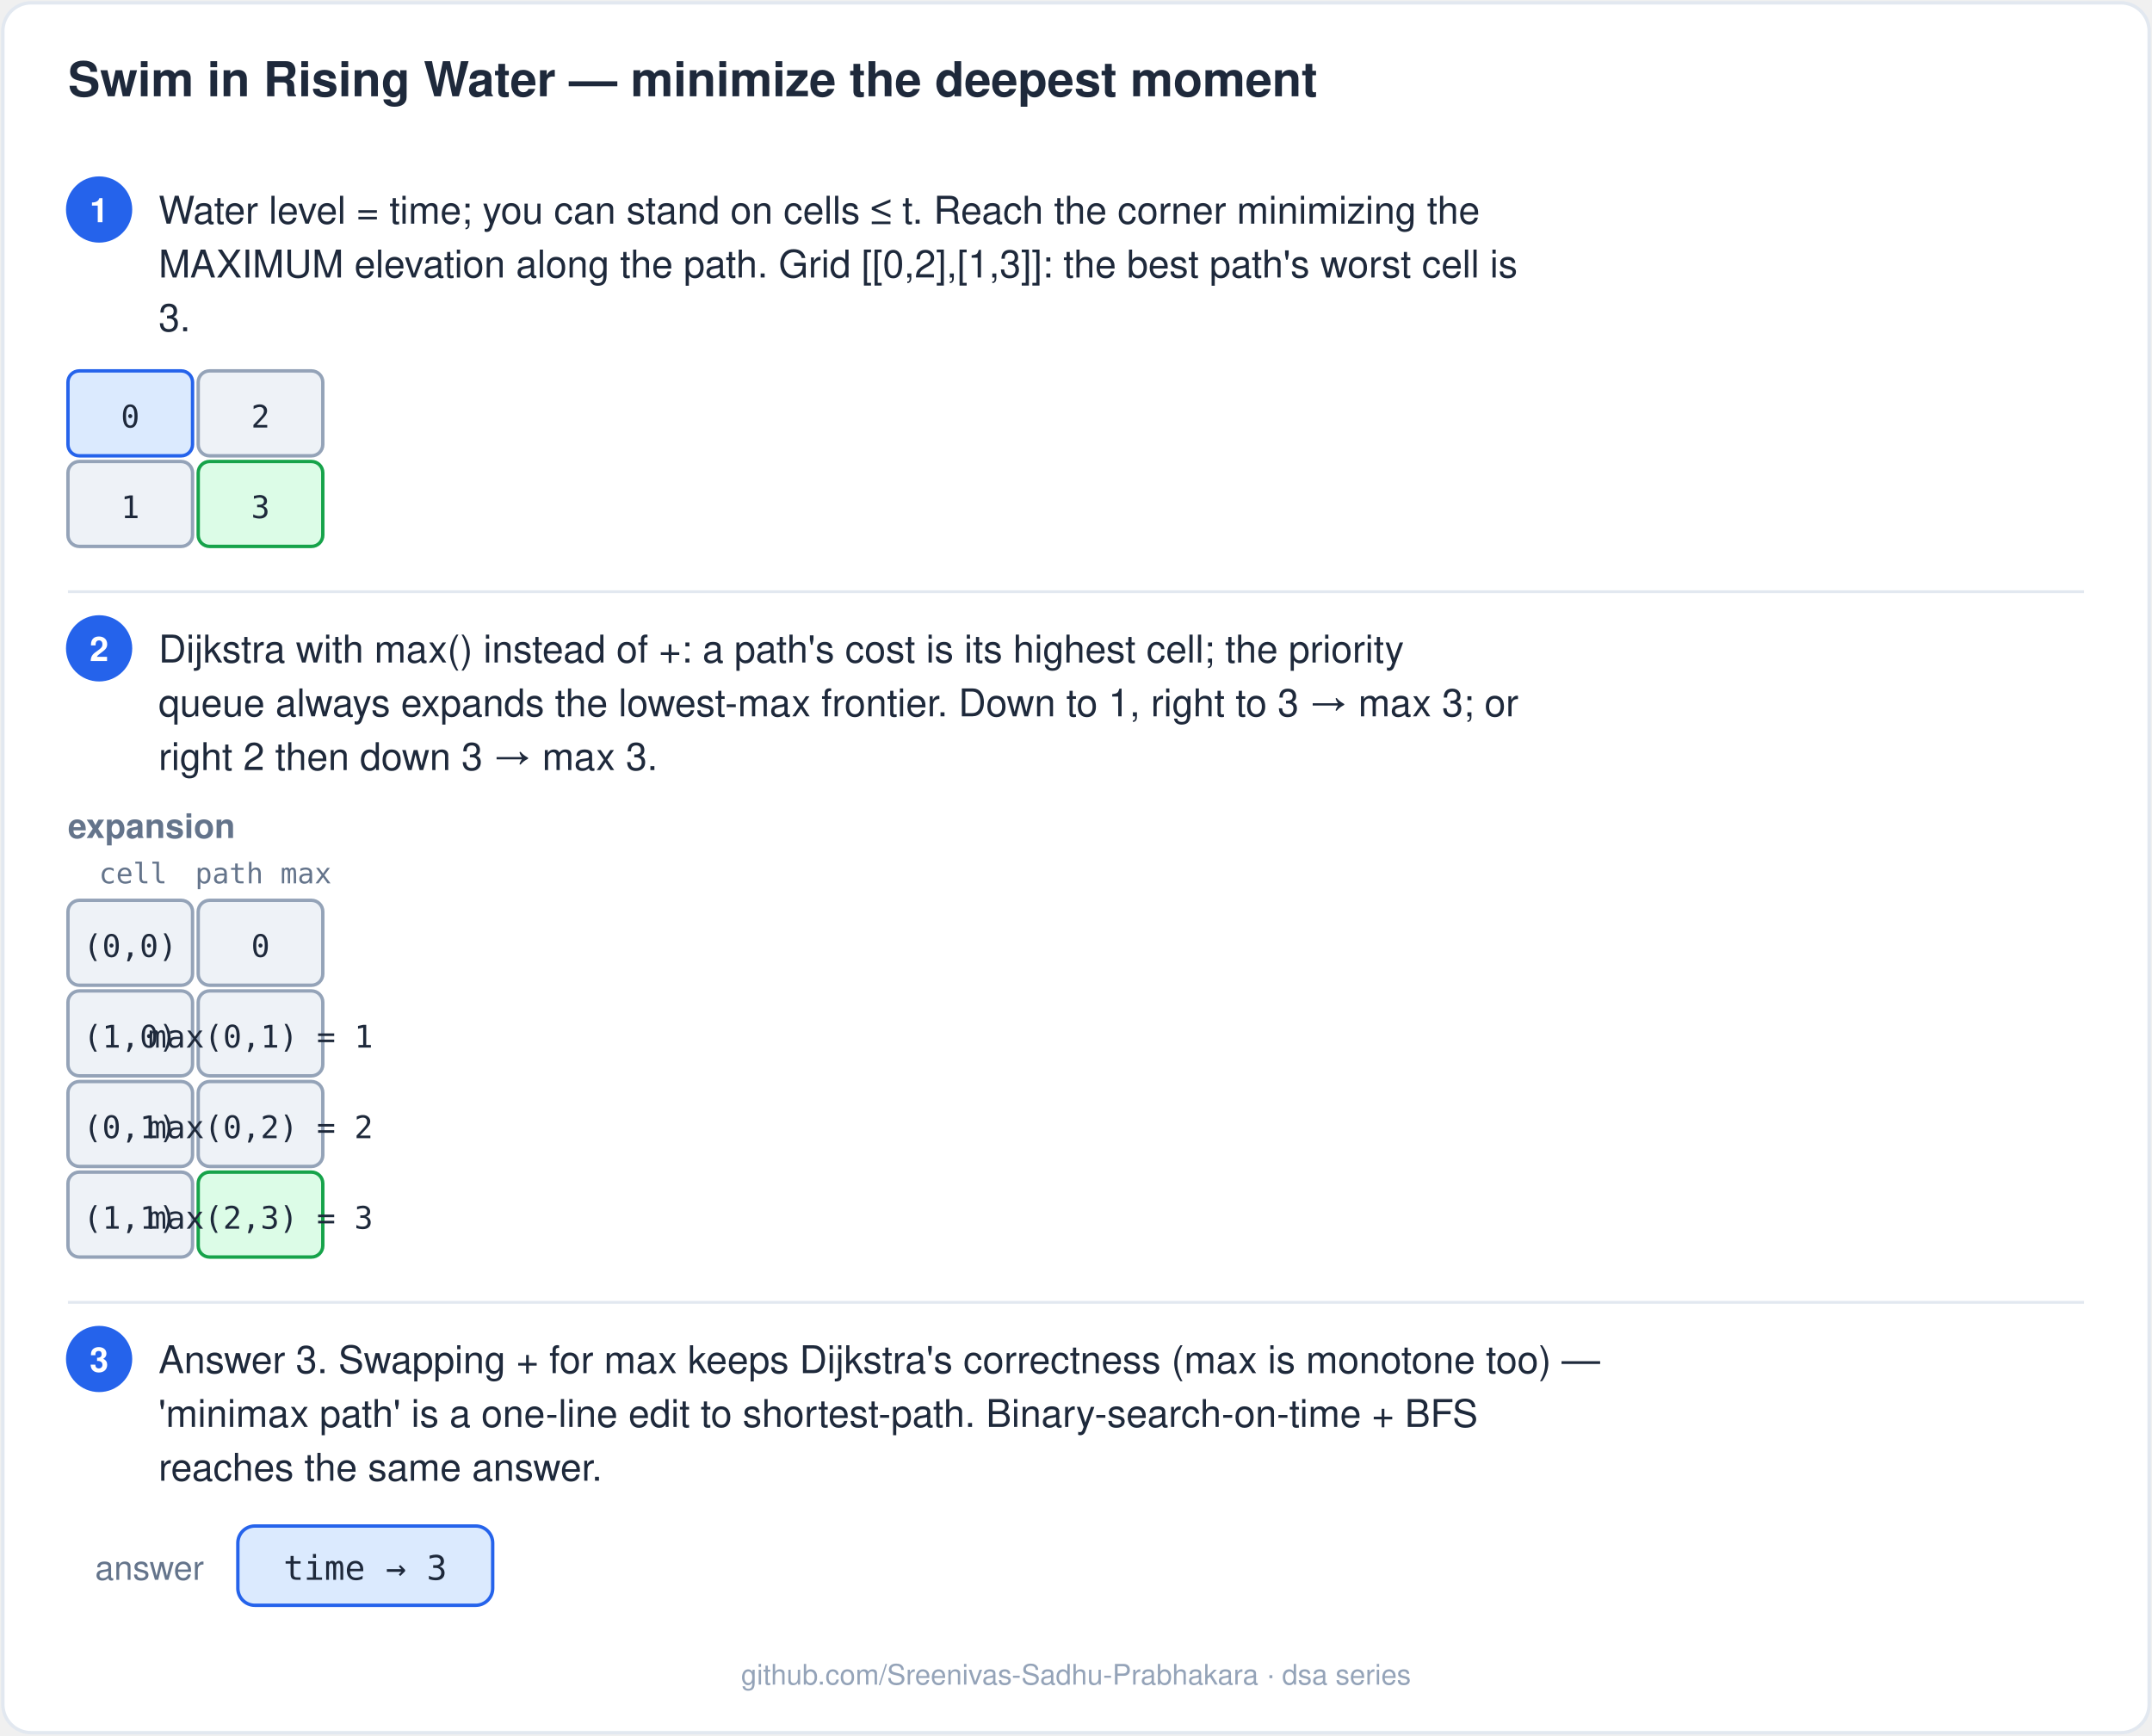
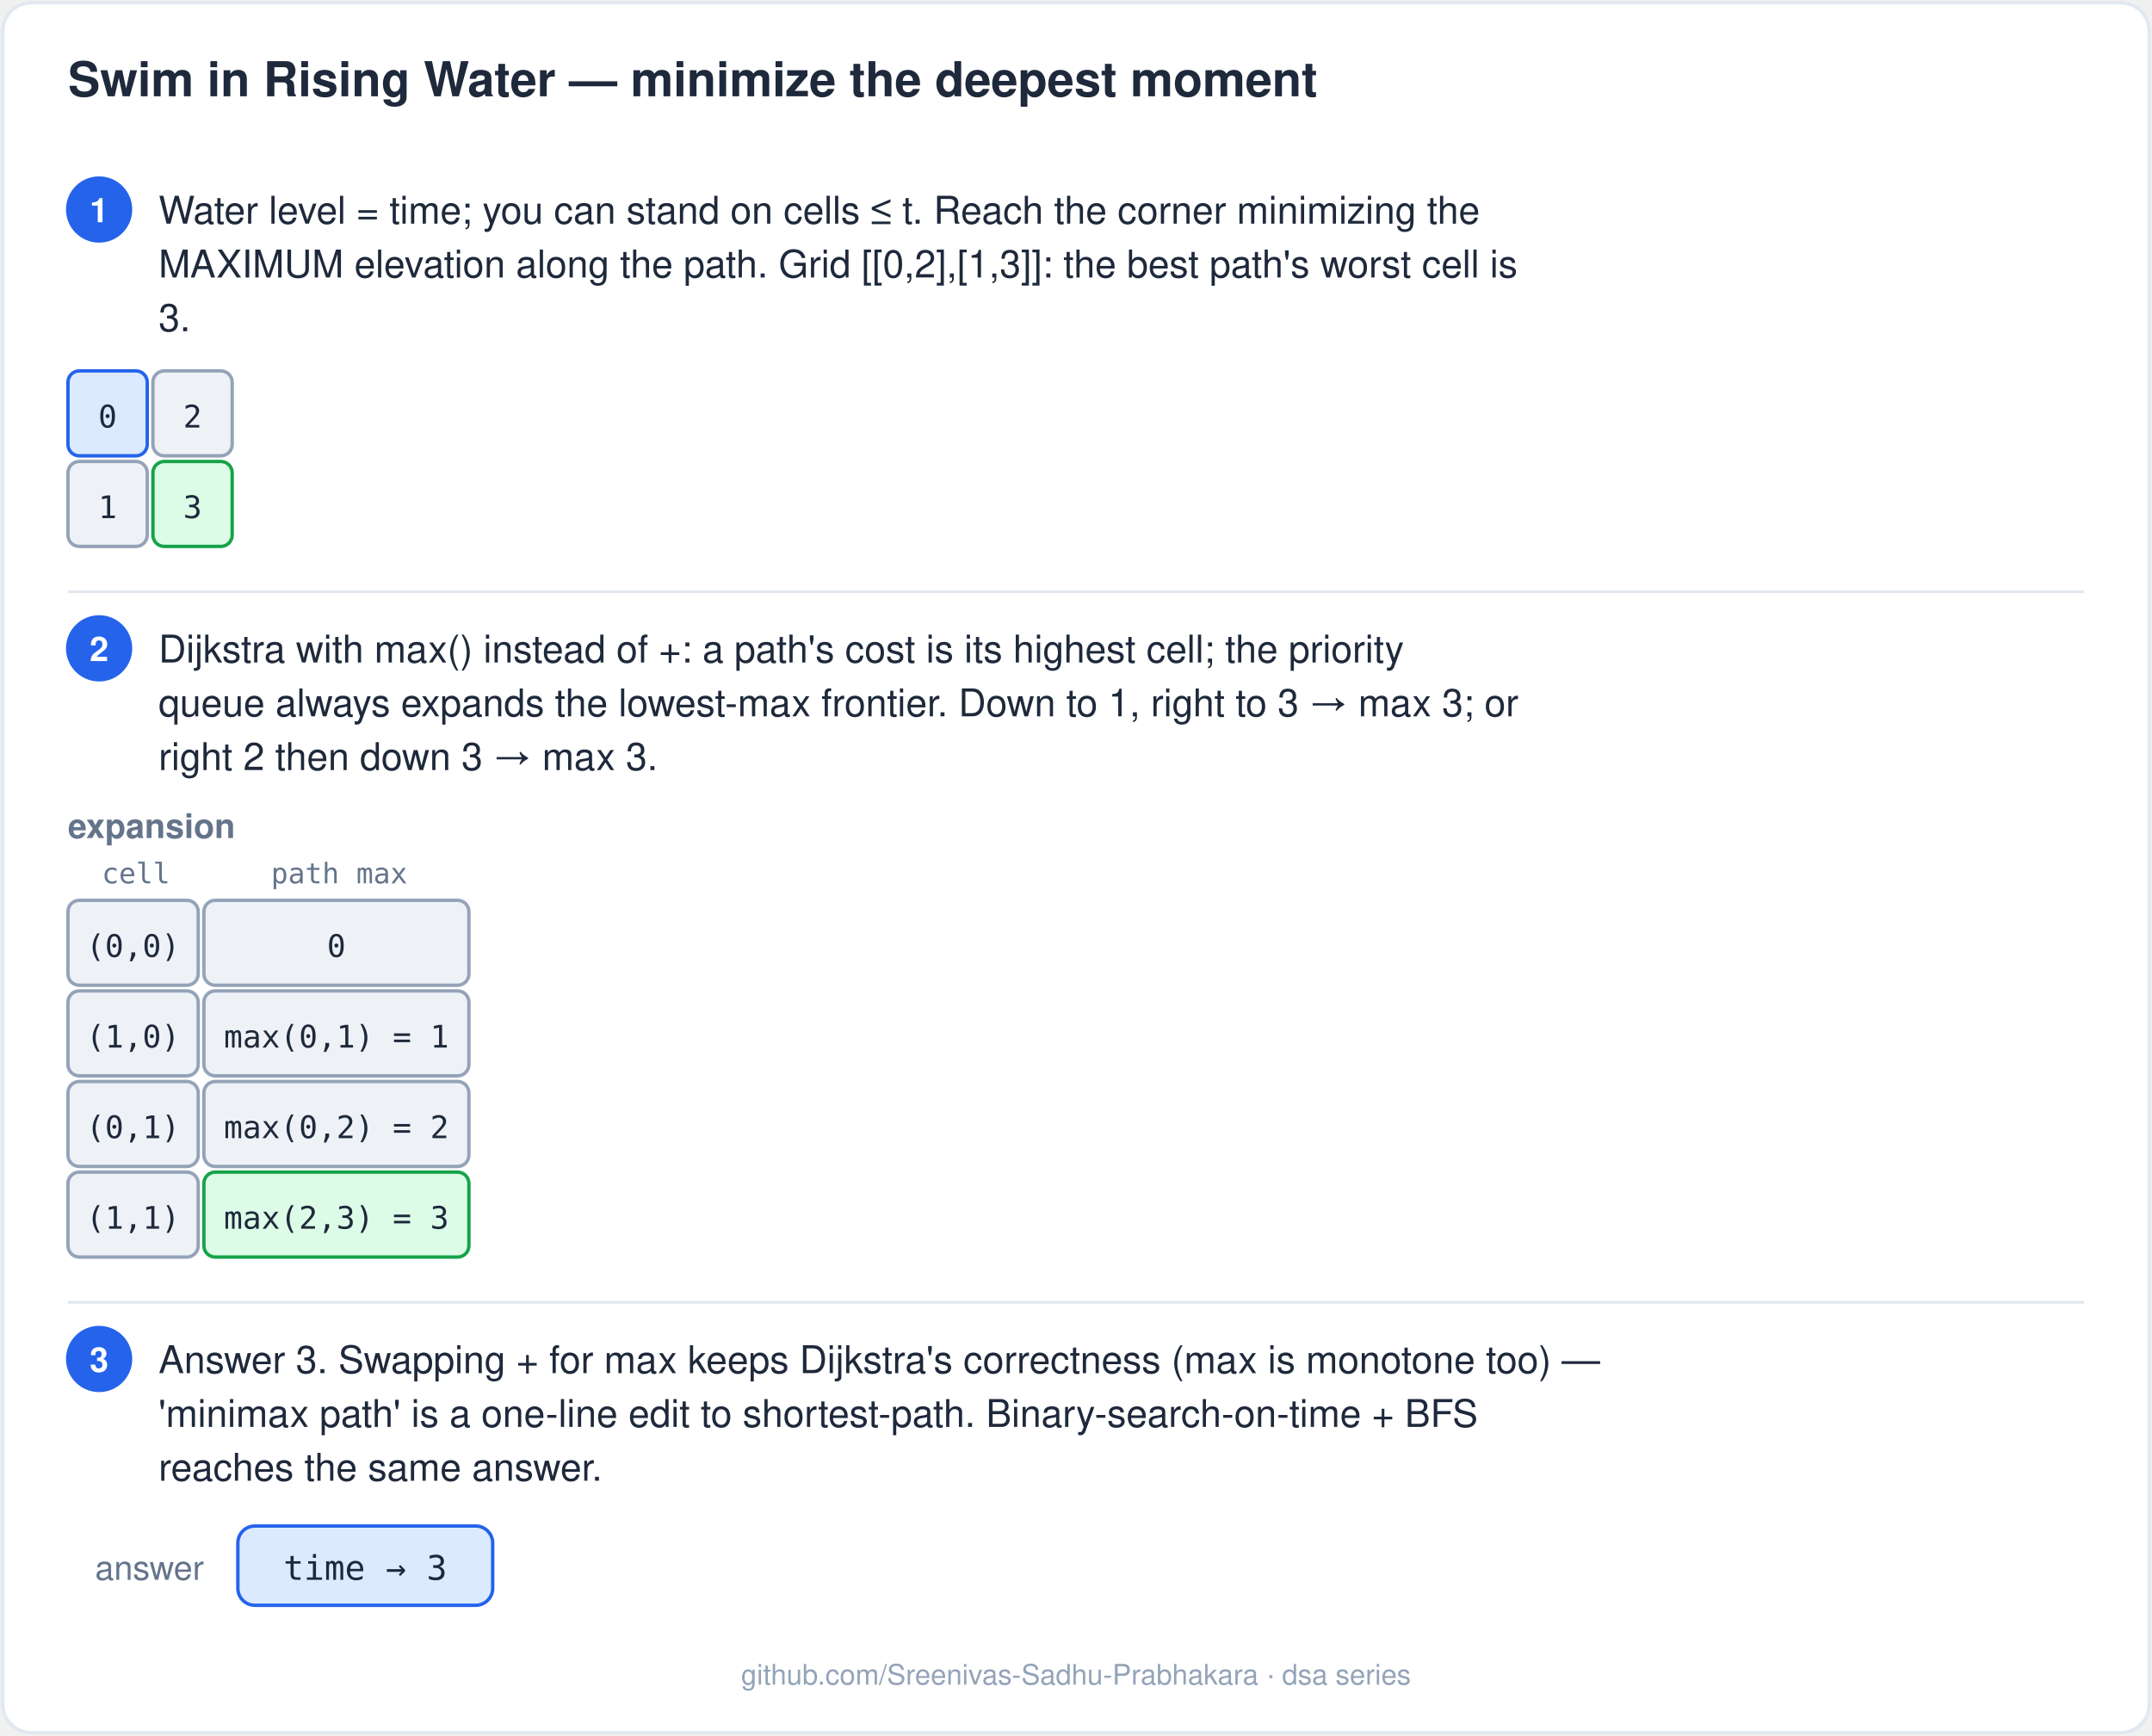
<svg xmlns="http://www.w3.org/2000/svg" width="760" height="613" viewBox="0 0 760 613" role="img" aria-label="Step-by-step visual walkthrough">
  <defs>
    <marker id="arr" markerWidth="8" markerHeight="8" refX="6" refY="3" orient="auto">
      <path d="M0,0 L7,3 L0,6 z" fill="context-stroke" />
    </marker>
  </defs>
  <rect x="1.0" y="1.0" width="758.0" height="611.0" rx="10" fill="#ffffff" stroke="#e2e8f0" stroke-width="1.2" />
  <text x="24.0" y="34.0" font-family="-apple-system,Segoe UI,Helvetica,Arial,sans-serif" font-size="17" fill="#1e293b" text-anchor="start" font-weight="600">Swim in Rising Water — minimize the deepest moment</text>
  <circle cx="35.0" cy="74.0" r="11" fill="#2563eb" stroke="#2563eb" stroke-width="1.4" />
  <text x="35.0" y="78.5" font-family="-apple-system,Segoe UI,Helvetica,Arial,sans-serif" font-size="12" fill="#ffffff" text-anchor="middle" font-weight="600">1</text>
  <text x="56.0" y="79.0" font-family="-apple-system,Segoe UI,Helvetica,Arial,sans-serif" font-size="13.5" fill="#1e293b" text-anchor="start">Water level = time; you can stand on cells ≤ t. Reach the corner minimizing the</text>
  <text x="56.0" y="98.0" font-family="-apple-system,Segoe UI,Helvetica,Arial,sans-serif" font-size="13.5" fill="#1e293b" text-anchor="start">MAXIMUM elevation along the path. Grid [[0,2],[1,3]]: the best path's worst cell is</text>
  <text x="56.0" y="117.0" font-family="-apple-system,Segoe UI,Helvetica,Arial,sans-serif" font-size="13.5" fill="#1e293b" text-anchor="start">3.</text>
-   <rect x="24.0" y="131.0" width="44.0" height="30.0" rx="4" fill="#dbeafe" stroke="#2563eb" stroke-width="1.2" />
-   <text x="46.0" y="151.0" font-family="ui-monospace,Menlo,monospace" font-size="11" fill="#1e293b" text-anchor="middle">0</text>
-   <rect x="70.0" y="131.0" width="44.0" height="30.0" rx="4" fill="#eef2f7" stroke="#94a3b8" stroke-width="1.2" />
-   <text x="92.0" y="151.0" font-family="ui-monospace,Menlo,monospace" font-size="11" fill="#1e293b" text-anchor="middle">2</text>
-   <rect x="24.0" y="163.0" width="44.0" height="30.0" rx="4" fill="#eef2f7" stroke="#94a3b8" stroke-width="1.2" />
-   <text x="46.0" y="183.0" font-family="ui-monospace,Menlo,monospace" font-size="11" fill="#1e293b" text-anchor="middle">1</text>
-   <rect x="70.0" y="163.0" width="44.0" height="30.0" rx="4" fill="#dcfce7" stroke="#16a34a" stroke-width="1.2" />
-   <text x="92.0" y="183.0" font-family="ui-monospace,Menlo,monospace" font-size="11" fill="#1e293b" text-anchor="middle">3</text>
+   <rect x="24.0" y="131.0" width="28.0" height="30.0" rx="4" fill="#dbeafe" stroke="#2563eb" stroke-width="1.2" />
+   <text x="38.0" y="151.0" font-family="ui-monospace,Menlo,monospace" font-size="11" fill="#1e293b" text-anchor="middle">0</text>
+   <rect x="54.0" y="131.0" width="28.0" height="30.0" rx="4" fill="#eef2f7" stroke="#94a3b8" stroke-width="1.2" />
+   <text x="68.0" y="151.0" font-family="ui-monospace,Menlo,monospace" font-size="11" fill="#1e293b" text-anchor="middle">2</text>
+   <rect x="24.0" y="163.0" width="28.0" height="30.0" rx="4" fill="#eef2f7" stroke="#94a3b8" stroke-width="1.2" />
+   <text x="38.0" y="183.0" font-family="ui-monospace,Menlo,monospace" font-size="11" fill="#1e293b" text-anchor="middle">1</text>
+   <rect x="54.0" y="163.0" width="28.0" height="30.0" rx="4" fill="#dcfce7" stroke="#16a34a" stroke-width="1.2" />
+   <text x="68.0" y="183.0" font-family="ui-monospace,Menlo,monospace" font-size="11" fill="#1e293b" text-anchor="middle">3</text>
  <line x1="24.0" y1="209.0" x2="736.0" y2="209.0" stroke="#e2e8f0" stroke-width="1" />
  <circle cx="35.0" cy="229.0" r="11" fill="#2563eb" stroke="#2563eb" stroke-width="1.4" />
  <text x="35.0" y="233.5" font-family="-apple-system,Segoe UI,Helvetica,Arial,sans-serif" font-size="12" fill="#ffffff" text-anchor="middle" font-weight="600">2</text>
  <text x="56.0" y="234.0" font-family="-apple-system,Segoe UI,Helvetica,Arial,sans-serif" font-size="13.5" fill="#1e293b" text-anchor="start">Dijkstra with max() instead of +: a path's cost is its highest cell; the priority</text>
  <text x="56.0" y="253.0" font-family="-apple-system,Segoe UI,Helvetica,Arial,sans-serif" font-size="13.5" fill="#1e293b" text-anchor="start">queue always expands the lowest-max frontier. Down to 1, right to 3 → max 3; or</text>
  <text x="56.0" y="272.0" font-family="-apple-system,Segoe UI,Helvetica,Arial,sans-serif" font-size="13.5" fill="#1e293b" text-anchor="start">right 2 then down 3 → max 3.</text>
  <text x="24.0" y="296.0" font-family="-apple-system,Segoe UI,Helvetica,Arial,sans-serif" font-size="12" fill="#64748b" text-anchor="start" font-weight="600">expansion</text>
-   <text x="47.0" y="312.0" font-family="ui-monospace,Menlo,monospace" font-size="10" fill="#64748b" text-anchor="middle">cell</text>
-   <text x="93.0" y="312.0" font-family="ui-monospace,Menlo,monospace" font-size="10" fill="#64748b" text-anchor="middle">path max</text>
-   <rect x="24.0" y="318.0" width="44.0" height="30.0" rx="4" fill="#eef2f7" stroke="#94a3b8" stroke-width="1.2" />
-   <text x="46.0" y="338.0" font-family="ui-monospace,Menlo,monospace" font-size="11" fill="#1e293b" text-anchor="middle">(0,0)</text>
-   <rect x="70.0" y="318.0" width="44.0" height="30.0" rx="4" fill="#eef2f7" stroke="#94a3b8" stroke-width="1.2" />
-   <text x="92.0" y="338.0" font-family="ui-monospace,Menlo,monospace" font-size="11" fill="#1e293b" text-anchor="middle">0</text>
-   <rect x="24.0" y="350.0" width="44.0" height="30.0" rx="4" fill="#eef2f7" stroke="#94a3b8" stroke-width="1.2" />
-   <text x="46.0" y="370.0" font-family="ui-monospace,Menlo,monospace" font-size="11" fill="#1e293b" text-anchor="middle">(1,0)</text>
-   <rect x="70.0" y="350.0" width="44.0" height="30.0" rx="4" fill="#eef2f7" stroke="#94a3b8" stroke-width="1.2" />
-   <text x="92.0" y="370.0" font-family="ui-monospace,Menlo,monospace" font-size="11" fill="#1e293b" text-anchor="middle">max(0,1) = 1</text>
-   <rect x="24.0" y="382.0" width="44.0" height="30.0" rx="4" fill="#eef2f7" stroke="#94a3b8" stroke-width="1.2" />
-   <text x="46.0" y="402.0" font-family="ui-monospace,Menlo,monospace" font-size="11" fill="#1e293b" text-anchor="middle">(0,1)</text>
-   <rect x="70.0" y="382.0" width="44.0" height="30.0" rx="4" fill="#eef2f7" stroke="#94a3b8" stroke-width="1.2" />
-   <text x="92.0" y="402.0" font-family="ui-monospace,Menlo,monospace" font-size="11" fill="#1e293b" text-anchor="middle">max(0,2) = 2</text>
-   <rect x="24.0" y="414.0" width="44.0" height="30.0" rx="4" fill="#eef2f7" stroke="#94a3b8" stroke-width="1.2" />
-   <text x="46.0" y="434.0" font-family="ui-monospace,Menlo,monospace" font-size="11" fill="#1e293b" text-anchor="middle">(1,1)</text>
-   <rect x="70.0" y="414.0" width="44.0" height="30.0" rx="4" fill="#dcfce7" stroke="#16a34a" stroke-width="1.2" />
-   <text x="92.0" y="434.0" font-family="ui-monospace,Menlo,monospace" font-size="11" fill="#1e293b" text-anchor="middle">max(2,3) = 3</text>
+   <text x="48.0" y="312.0" font-family="ui-monospace,Menlo,monospace" font-size="10" fill="#64748b" text-anchor="middle">cell</text>
+   <text x="119.8" y="312.0" font-family="ui-monospace,Menlo,monospace" font-size="10" fill="#64748b" text-anchor="middle">path max</text>
+   <rect x="24.0" y="318.0" width="46.0" height="30.0" rx="4" fill="#eef2f7" stroke="#94a3b8" stroke-width="1.2" />
+   <text x="47.0" y="338.0" font-family="ui-monospace,Menlo,monospace" font-size="11" fill="#1e293b" text-anchor="middle">(0,0)</text>
+   <rect x="72.0" y="318.0" width="93.6" height="30.0" rx="4" fill="#eef2f7" stroke="#94a3b8" stroke-width="1.2" />
+   <text x="118.8" y="338.0" font-family="ui-monospace,Menlo,monospace" font-size="11" fill="#1e293b" text-anchor="middle">0</text>
+   <rect x="24.0" y="350.0" width="46.0" height="30.0" rx="4" fill="#eef2f7" stroke="#94a3b8" stroke-width="1.2" />
+   <text x="47.0" y="370.0" font-family="ui-monospace,Menlo,monospace" font-size="11" fill="#1e293b" text-anchor="middle">(1,0)</text>
+   <rect x="72.0" y="350.0" width="93.6" height="30.0" rx="4" fill="#eef2f7" stroke="#94a3b8" stroke-width="1.2" />
+   <text x="118.8" y="370.0" font-family="ui-monospace,Menlo,monospace" font-size="11" fill="#1e293b" text-anchor="middle">max(0,1) = 1</text>
+   <rect x="24.0" y="382.0" width="46.0" height="30.0" rx="4" fill="#eef2f7" stroke="#94a3b8" stroke-width="1.2" />
+   <text x="47.0" y="402.0" font-family="ui-monospace,Menlo,monospace" font-size="11" fill="#1e293b" text-anchor="middle">(0,1)</text>
+   <rect x="72.0" y="382.0" width="93.6" height="30.0" rx="4" fill="#eef2f7" stroke="#94a3b8" stroke-width="1.2" />
+   <text x="118.8" y="402.0" font-family="ui-monospace,Menlo,monospace" font-size="11" fill="#1e293b" text-anchor="middle">max(0,2) = 2</text>
+   <rect x="24.0" y="414.0" width="46.0" height="30.0" rx="4" fill="#eef2f7" stroke="#94a3b8" stroke-width="1.2" />
+   <text x="47.0" y="434.0" font-family="ui-monospace,Menlo,monospace" font-size="11" fill="#1e293b" text-anchor="middle">(1,1)</text>
+   <rect x="72.0" y="414.0" width="93.6" height="30.0" rx="4" fill="#dcfce7" stroke="#16a34a" stroke-width="1.2" />
+   <text x="118.8" y="434.0" font-family="ui-monospace,Menlo,monospace" font-size="11" fill="#1e293b" text-anchor="middle">max(2,3) = 3</text>
  <line x1="24.0" y1="460.0" x2="736.0" y2="460.0" stroke="#e2e8f0" stroke-width="1" />
  <circle cx="35.0" cy="480.0" r="11" fill="#2563eb" stroke="#2563eb" stroke-width="1.4" />
  <text x="35.0" y="484.5" font-family="-apple-system,Segoe UI,Helvetica,Arial,sans-serif" font-size="12" fill="#ffffff" text-anchor="middle" font-weight="600">3</text>
  <text x="56.0" y="485.0" font-family="-apple-system,Segoe UI,Helvetica,Arial,sans-serif" font-size="13.5" fill="#1e293b" text-anchor="start">Answer 3. Swapping + for max keeps Dijkstra's correctness (max is monotone too) —</text>
  <text x="56.0" y="504.0" font-family="-apple-system,Segoe UI,Helvetica,Arial,sans-serif" font-size="13.5" fill="#1e293b" text-anchor="start">'minimax path' is a one-line edit to shortest-path. Binary-search-on-time + BFS</text>
  <text x="56.0" y="523.0" font-family="-apple-system,Segoe UI,Helvetica,Arial,sans-serif" font-size="13.5" fill="#1e293b" text-anchor="start">reaches the same answer.</text>
  <text x="72.0" y="558.0" font-family="-apple-system,Segoe UI,Helvetica,Arial,sans-serif" font-size="12" fill="#64748b" text-anchor="end">answer</text>
  <rect x="84.0" y="539.0" width="90.0" height="28.0" rx="6" fill="#dbeafe" stroke="#2563eb" stroke-width="1.2" />
  <text x="129.0" y="558.0" font-family="ui-monospace,Menlo,monospace" font-size="12" fill="#1e293b" text-anchor="middle">time → 3</text>
  <text x="380.0" y="595.0" font-family="-apple-system,Segoe UI,Helvetica,Arial,sans-serif" font-size="10" fill="#94a3b8" text-anchor="middle">github.com/Sreenivas-Sadhu-Prabhakara · dsa series</text>
</svg>
